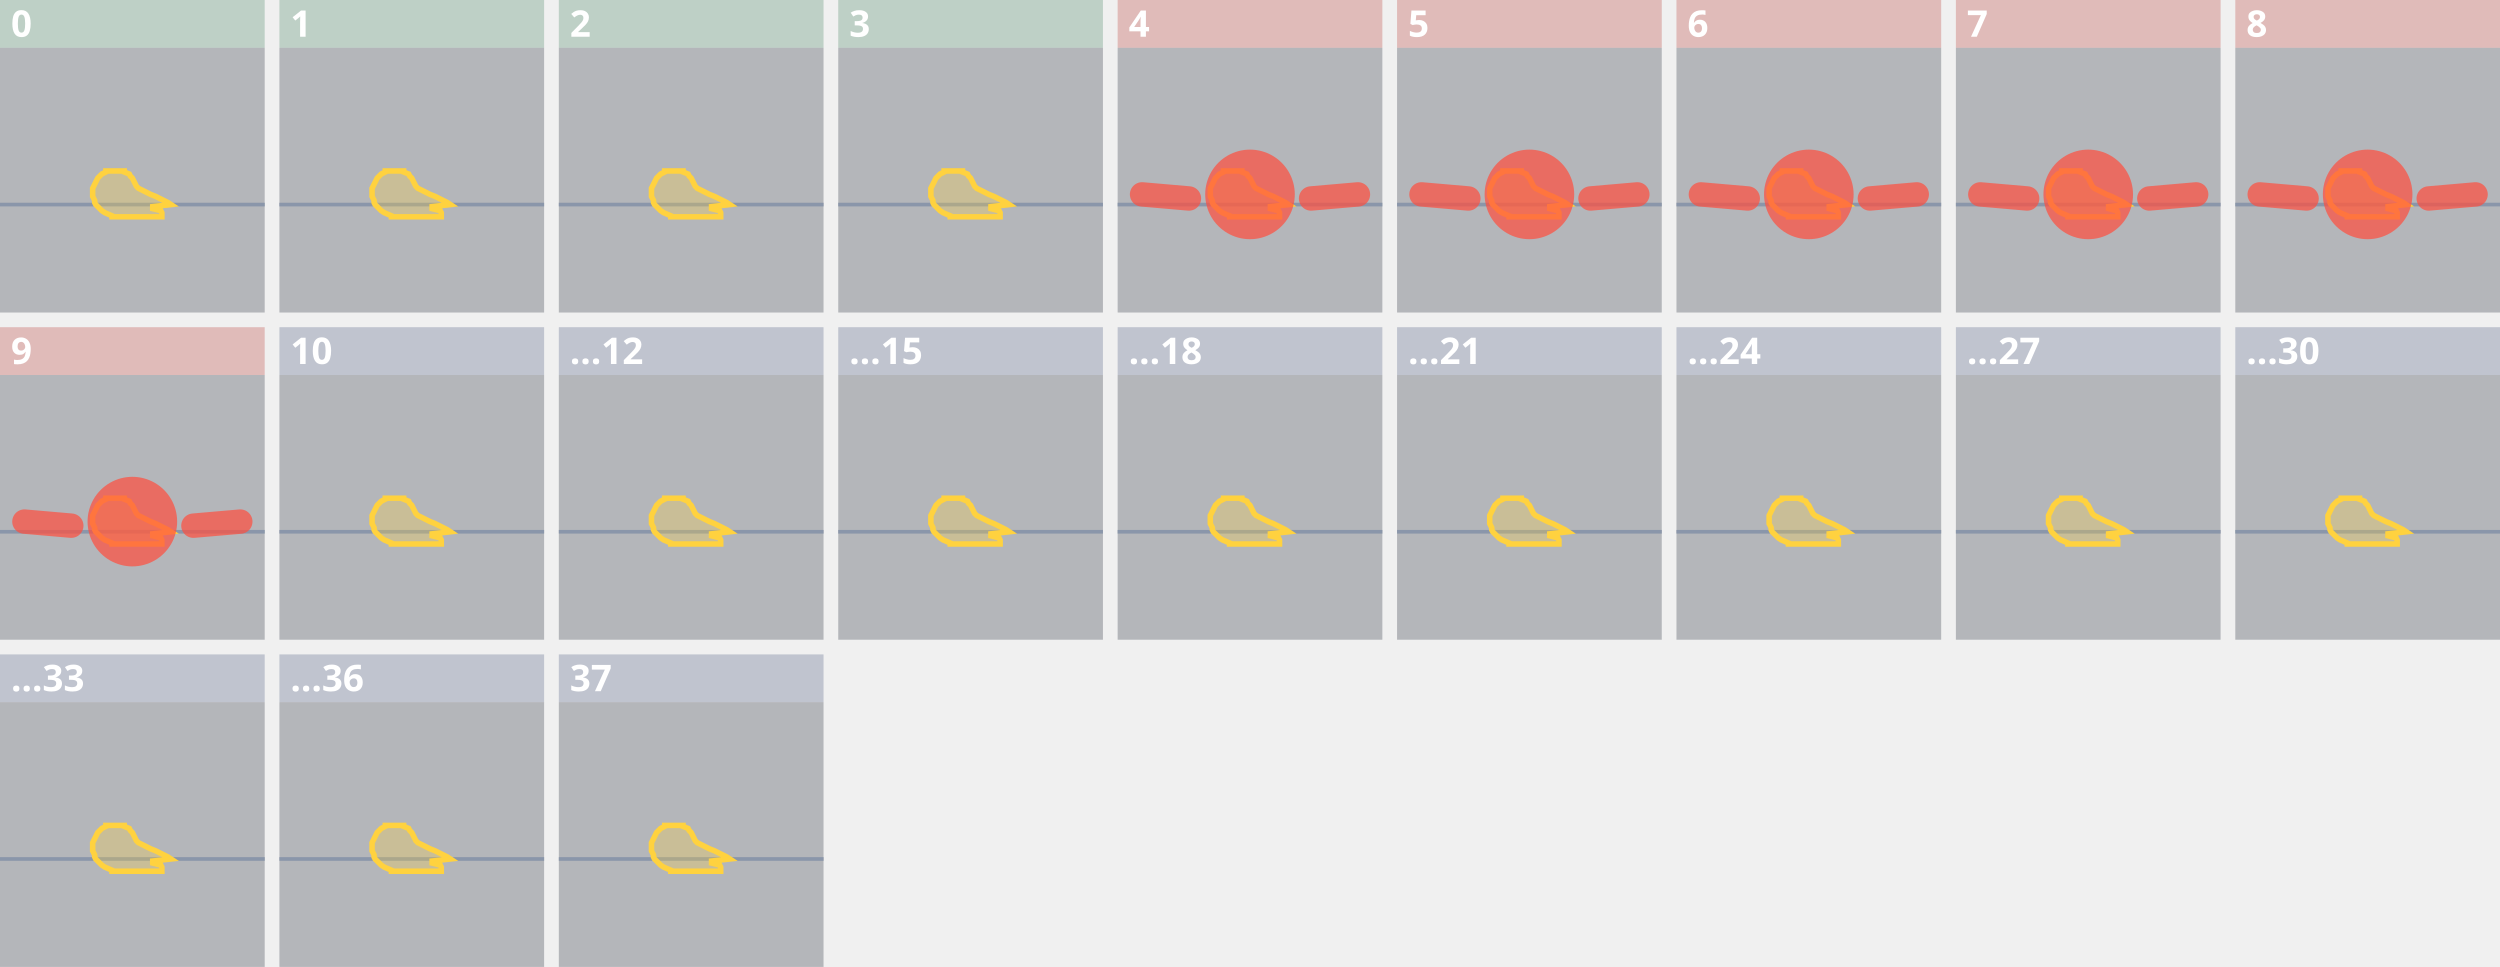
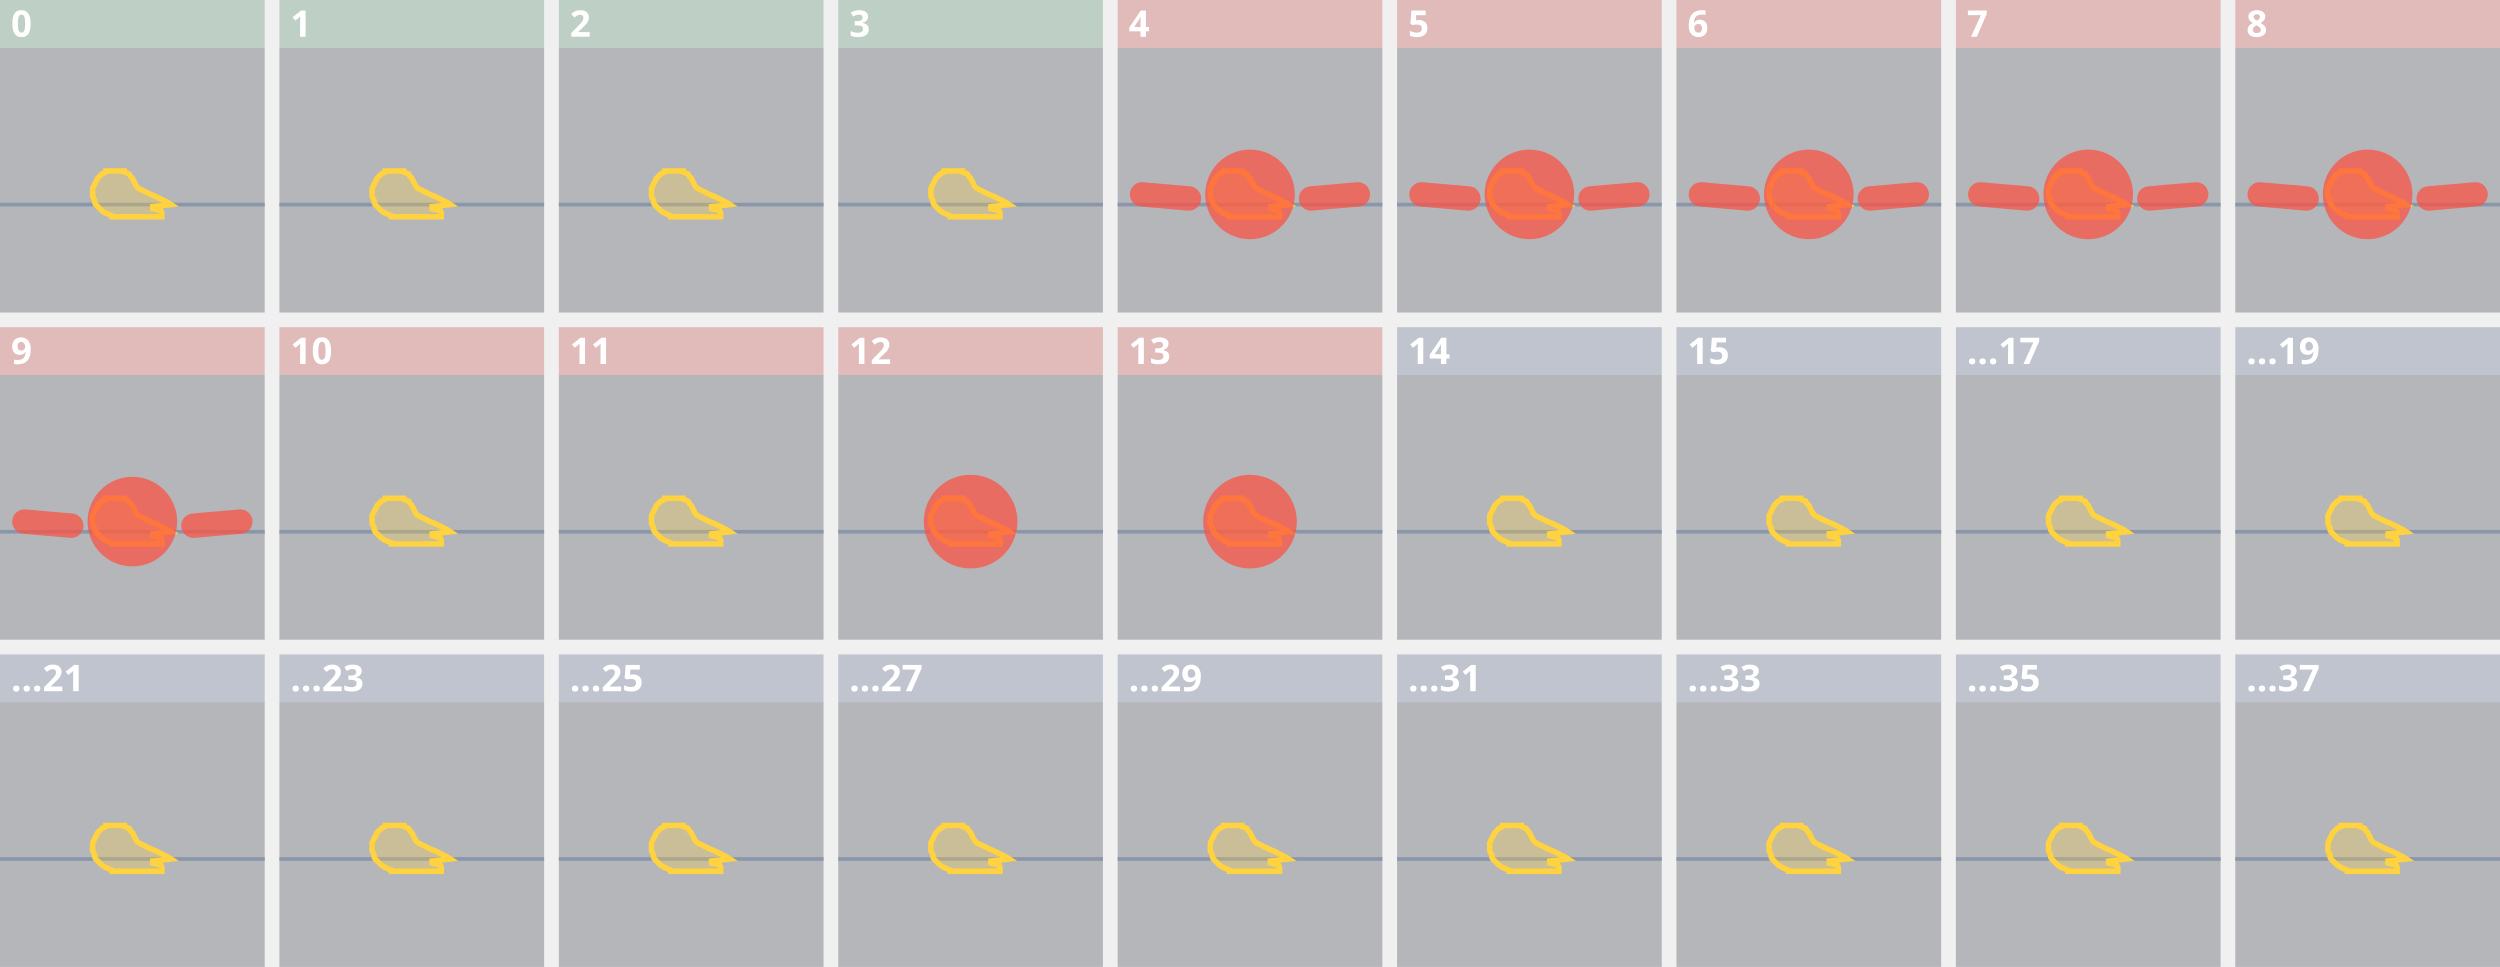
<svg xmlns="http://www.w3.org/2000/svg" viewBox="0 0 680 263" width="680" height="263">
  <style>text{font:bold 10px sans-serif;fill:#ffffff}.k{fill:#1b2230}.g{stroke:#8a96aa;stroke-width:3.61}use{stroke-width:5.42;fill-opacity:.28}.u{stroke:#ffd23f;fill:#ffd23f}.v{stroke:#4ade80;fill:#4ade80;fill-opacity:.6}.a{stroke:#e879f9;fill:#e879f9}.o{stroke:#22d3ee;fill:#22d3ee;fill-opacity:.5}.H{color:#ff4d3d;fill:#ff4d3d;opacity:.7}.G{color:#3b9cff;fill:#3b9cff;opacity:.75}.S{color:#ffa630;fill:#ffa630;opacity:.75}.T{color:#ffa630;fill:none;stroke:#ffa630;stroke-width:7.22;stroke-dasharray:14.4}.P{color:#c49bff;fill:none;stroke:#c49bff;stroke-width:3.61;stroke-dasharray:10.8}</style>
  <defs>
    <path id="b0" d="M-26 -9L-8 -9L-8 -8L-3 -6L-2 -4L0 -2L1 0L2 2L3 4L4 6L6 8L10 10L14 12L18 14L23 16L27 18L31 20L35 22L38 24L20 26L20 28L28 30L29 32L29 35L29 36L-20 36L-20 35L-27 32L-30 30L-32 28L-34 26L-36 24L-37 22L-37 20L-38 18L-39 16L-39 14L-39 12L-39 10L-39 8L-38 6L-37 4L-36 2L-35 0L-34 -2L-32 -4L-30 -6L-26 -8Z" />
    <rect id="K" x="-130" y="-130" width="260" height="260" class="k" />
    <rect id="Ls" width="72" height="13" fill="#3f7d5a" />
    <rect id="La" width="72" height="13" fill="#b8332b" />
    <rect id="Le" width="72" height="13" fill="#46557a" />
  </defs>
  <use href="#Ls" x="0" y="0" />
  <text x="3" y="10">0</text>
  <svg x="0" y="13" width="72" height="72" viewBox="-130 -130 260 260">
    <use href="#K" />
    <line x1="-130" y1="24" x2="130" y2="24" class="g" />
    <use href="#b0" class="u" />
  </svg>
  <use href="#Ls" x="76" y="0" />
  <text x="79" y="10">1</text>
  <svg x="76" y="13" width="72" height="72" viewBox="-130 -130 260 260">
    <use href="#K" />
    <line x1="-130" y1="24" x2="130" y2="24" class="g" />
    <use href="#b0" class="u" />
  </svg>
  <use href="#Ls" x="152" y="0" />
  <text x="155" y="10">2</text>
  <svg x="152" y="13" width="72" height="72" viewBox="-130 -130 260 260">
    <use href="#K" />
    <line x1="-130" y1="24" x2="130" y2="24" class="g" />
    <use href="#b0" class="u" />
  </svg>
  <use href="#Ls" x="228" y="0" />
  <text x="231" y="10">3</text>
  <svg x="228" y="13" width="72" height="72" viewBox="-130 -130 260 260">
    <use href="#K" />
    <line x1="-130" y1="24" x2="130" y2="24" class="g" />
    <use href="#b0" class="u" />
  </svg>
  <use href="#La" x="304" y="0" />
  <text x="307" y="10">4</text>
  <svg x="304" y="13" width="72" height="72" viewBox="-130 -130 260 260">
    <use href="#K" />
    <line x1="-130" y1="24" x2="130" y2="24" class="g" />
    <use href="#b0" class="u" />
    <g class="H">
      <line x1="60" y1="18" x2="106" y2="14" stroke="currentColor" stroke-width="24" stroke-linecap="round" />
      <line x1="-60" y1="18" x2="-106" y2="14" stroke="currentColor" stroke-width="24" stroke-linecap="round" />
      <line x1="0" y1="14" x2="0" y2="14" stroke="currentColor" stroke-width="88" stroke-linecap="round" />
    </g>
  </svg>
  <use href="#La" x="380" y="0" />
  <text x="383" y="10">5</text>
  <svg x="380" y="13" width="72" height="72" viewBox="-130 -130 260 260">
    <use href="#K" />
    <line x1="-130" y1="24" x2="130" y2="24" class="g" />
    <use href="#b0" class="u" />
    <g class="H">
      <line x1="60" y1="18" x2="106" y2="14" stroke="currentColor" stroke-width="24" stroke-linecap="round" />
      <line x1="-60" y1="18" x2="-106" y2="14" stroke="currentColor" stroke-width="24" stroke-linecap="round" />
      <line x1="0" y1="14" x2="0" y2="14" stroke="currentColor" stroke-width="88" stroke-linecap="round" />
    </g>
  </svg>
  <use href="#La" x="456" y="0" />
  <text x="459" y="10">6</text>
  <svg x="456" y="13" width="72" height="72" viewBox="-130 -130 260 260">
    <use href="#K" />
    <line x1="-130" y1="24" x2="130" y2="24" class="g" />
    <use href="#b0" class="u" />
    <g class="H">
      <line x1="60" y1="18" x2="106" y2="14" stroke="currentColor" stroke-width="24" stroke-linecap="round" />
      <line x1="-60" y1="18" x2="-106" y2="14" stroke="currentColor" stroke-width="24" stroke-linecap="round" />
      <line x1="0" y1="14" x2="0" y2="14" stroke="currentColor" stroke-width="88" stroke-linecap="round" />
    </g>
  </svg>
  <use href="#La" x="532" y="0" />
  <text x="535" y="10">7</text>
  <svg x="532" y="13" width="72" height="72" viewBox="-130 -130 260 260">
    <use href="#K" />
    <line x1="-130" y1="24" x2="130" y2="24" class="g" />
    <use href="#b0" class="u" />
    <g class="H">
      <line x1="60" y1="18" x2="106" y2="14" stroke="currentColor" stroke-width="24" stroke-linecap="round" />
      <line x1="-60" y1="18" x2="-106" y2="14" stroke="currentColor" stroke-width="24" stroke-linecap="round" />
      <line x1="0" y1="14" x2="0" y2="14" stroke="currentColor" stroke-width="88" stroke-linecap="round" />
    </g>
  </svg>
  <use href="#La" x="608" y="0" />
  <text x="611" y="10">8</text>
  <svg x="608" y="13" width="72" height="72" viewBox="-130 -130 260 260">
    <use href="#K" />
    <line x1="-130" y1="24" x2="130" y2="24" class="g" />
    <use href="#b0" class="u" />
    <g class="H">
      <line x1="60" y1="18" x2="106" y2="14" stroke="currentColor" stroke-width="24" stroke-linecap="round" />
      <line x1="-60" y1="18" x2="-106" y2="14" stroke="currentColor" stroke-width="24" stroke-linecap="round" />
      <line x1="0" y1="14" x2="0" y2="14" stroke="currentColor" stroke-width="88" stroke-linecap="round" />
    </g>
  </svg>
  <use href="#La" x="0" y="89" />
  <text x="3" y="99">9</text>
  <svg x="0" y="102" width="72" height="72" viewBox="-130 -130 260 260">
    <use href="#K" />
    <line x1="-130" y1="24" x2="130" y2="24" class="g" />
    <use href="#b0" class="u" />
    <g class="H">
      <line x1="60" y1="18" x2="106" y2="14" stroke="currentColor" stroke-width="24" stroke-linecap="round" />
      <line x1="-60" y1="18" x2="-106" y2="14" stroke="currentColor" stroke-width="24" stroke-linecap="round" />
      <line x1="0" y1="14" x2="0" y2="14" stroke="currentColor" stroke-width="88" stroke-linecap="round" />
    </g>
  </svg>
-   <use href="#Le" x="76" y="89" />
+   <use href="#La" x="76" y="89" />
  <text x="79" y="99">10</text>
  <svg x="76" y="102" width="72" height="72" viewBox="-130 -130 260 260">
    <use href="#K" />
    <line x1="-130" y1="24" x2="130" y2="24" class="g" />
    <use href="#b0" class="u" />
  </svg>
-   <use href="#Le" x="152" y="89" />
-   <text x="155" y="99">…12</text>
+   <use href="#La" x="152" y="89" />
+   <text x="155" y="99">11</text>
  <svg x="152" y="102" width="72" height="72" viewBox="-130 -130 260 260">
    <use href="#K" />
    <line x1="-130" y1="24" x2="130" y2="24" class="g" />
    <use href="#b0" class="u" />
  </svg>
-   <use href="#Le" x="228" y="89" />
-   <text x="231" y="99">…15</text>
+   <use href="#La" x="228" y="89" />
+   <text x="231" y="99">12</text>
  <svg x="228" y="102" width="72" height="72" viewBox="-130 -130 260 260">
    <use href="#K" />
    <line x1="-130" y1="24" x2="130" y2="24" class="g" />
    <use href="#b0" class="u" />
-   </svg>
-   <use href="#Le" x="304" y="89" />
-   <text x="307" y="99">…18</text>
+     <g class="H">
+       <line x1="0" y1="14" x2="0" y2="14" stroke="currentColor" stroke-width="92" stroke-linecap="round" />
+     </g>
+   </svg>
+   <use href="#La" x="304" y="89" />
+   <text x="307" y="99">13</text>
  <svg x="304" y="102" width="72" height="72" viewBox="-130 -130 260 260">
    <use href="#K" />
    <line x1="-130" y1="24" x2="130" y2="24" class="g" />
    <use href="#b0" class="u" />
+     <g class="H">
+       <line x1="0" y1="14" x2="0" y2="14" stroke="currentColor" stroke-width="92" stroke-linecap="round" />
+     </g>
  </svg>
  <use href="#Le" x="380" y="89" />
-   <text x="383" y="99">…21</text>
+   <text x="383" y="99">14</text>
  <svg x="380" y="102" width="72" height="72" viewBox="-130 -130 260 260">
    <use href="#K" />
    <line x1="-130" y1="24" x2="130" y2="24" class="g" />
    <use href="#b0" class="u" />
  </svg>
  <use href="#Le" x="456" y="89" />
-   <text x="459" y="99">…24</text>
+   <text x="459" y="99">15</text>
  <svg x="456" y="102" width="72" height="72" viewBox="-130 -130 260 260">
    <use href="#K" />
    <line x1="-130" y1="24" x2="130" y2="24" class="g" />
    <use href="#b0" class="u" />
  </svg>
  <use href="#Le" x="532" y="89" />
-   <text x="535" y="99">…27</text>
+   <text x="535" y="99">…17</text>
  <svg x="532" y="102" width="72" height="72" viewBox="-130 -130 260 260">
    <use href="#K" />
    <line x1="-130" y1="24" x2="130" y2="24" class="g" />
    <use href="#b0" class="u" />
  </svg>
  <use href="#Le" x="608" y="89" />
-   <text x="611" y="99">…30</text>
+   <text x="611" y="99">…19</text>
  <svg x="608" y="102" width="72" height="72" viewBox="-130 -130 260 260">
    <use href="#K" />
    <line x1="-130" y1="24" x2="130" y2="24" class="g" />
    <use href="#b0" class="u" />
  </svg>
  <use href="#Le" x="0" y="178" />
-   <text x="3" y="188">…33</text>
+   <text x="3" y="188">…21</text>
  <svg x="0" y="191" width="72" height="72" viewBox="-130 -130 260 260">
    <use href="#K" />
    <line x1="-130" y1="24" x2="130" y2="24" class="g" />
    <use href="#b0" class="u" />
  </svg>
  <use href="#Le" x="76" y="178" />
-   <text x="79" y="188">…36</text>
+   <text x="79" y="188">…23</text>
  <svg x="76" y="191" width="72" height="72" viewBox="-130 -130 260 260">
    <use href="#K" />
    <line x1="-130" y1="24" x2="130" y2="24" class="g" />
    <use href="#b0" class="u" />
  </svg>
  <use href="#Le" x="152" y="178" />
-   <text x="155" y="188">37</text>
+   <text x="155" y="188">…25</text>
  <svg x="152" y="191" width="72" height="72" viewBox="-130 -130 260 260">
    <use href="#K" />
    <line x1="-130" y1="24" x2="130" y2="24" class="g" />
    <use href="#b0" class="u" />
  </svg>
+   <use href="#Le" x="228" y="178" />
+   <text x="231" y="188">…27</text>
+   <svg x="228" y="191" width="72" height="72" viewBox="-130 -130 260 260">
+     <use href="#K" />
+     <line x1="-130" y1="24" x2="130" y2="24" class="g" />
+     <use href="#b0" class="u" />
+   </svg>
+   <use href="#Le" x="304" y="178" />
+   <text x="307" y="188">…29</text>
+   <svg x="304" y="191" width="72" height="72" viewBox="-130 -130 260 260">
+     <use href="#K" />
+     <line x1="-130" y1="24" x2="130" y2="24" class="g" />
+     <use href="#b0" class="u" />
+   </svg>
+   <use href="#Le" x="380" y="178" />
+   <text x="383" y="188">…31</text>
+   <svg x="380" y="191" width="72" height="72" viewBox="-130 -130 260 260">
+     <use href="#K" />
+     <line x1="-130" y1="24" x2="130" y2="24" class="g" />
+     <use href="#b0" class="u" />
+   </svg>
+   <use href="#Le" x="456" y="178" />
+   <text x="459" y="188">…33</text>
+   <svg x="456" y="191" width="72" height="72" viewBox="-130 -130 260 260">
+     <use href="#K" />
+     <line x1="-130" y1="24" x2="130" y2="24" class="g" />
+     <use href="#b0" class="u" />
+   </svg>
+   <use href="#Le" x="532" y="178" />
+   <text x="535" y="188">…35</text>
+   <svg x="532" y="191" width="72" height="72" viewBox="-130 -130 260 260">
+     <use href="#K" />
+     <line x1="-130" y1="24" x2="130" y2="24" class="g" />
+     <use href="#b0" class="u" />
+   </svg>
+   <use href="#Le" x="608" y="178" />
+   <text x="611" y="188">…37</text>
+   <svg x="608" y="191" width="72" height="72" viewBox="-130 -130 260 260">
+     <use href="#K" />
+     <line x1="-130" y1="24" x2="130" y2="24" class="g" />
+     <use href="#b0" class="u" />
+   </svg>
</svg>
